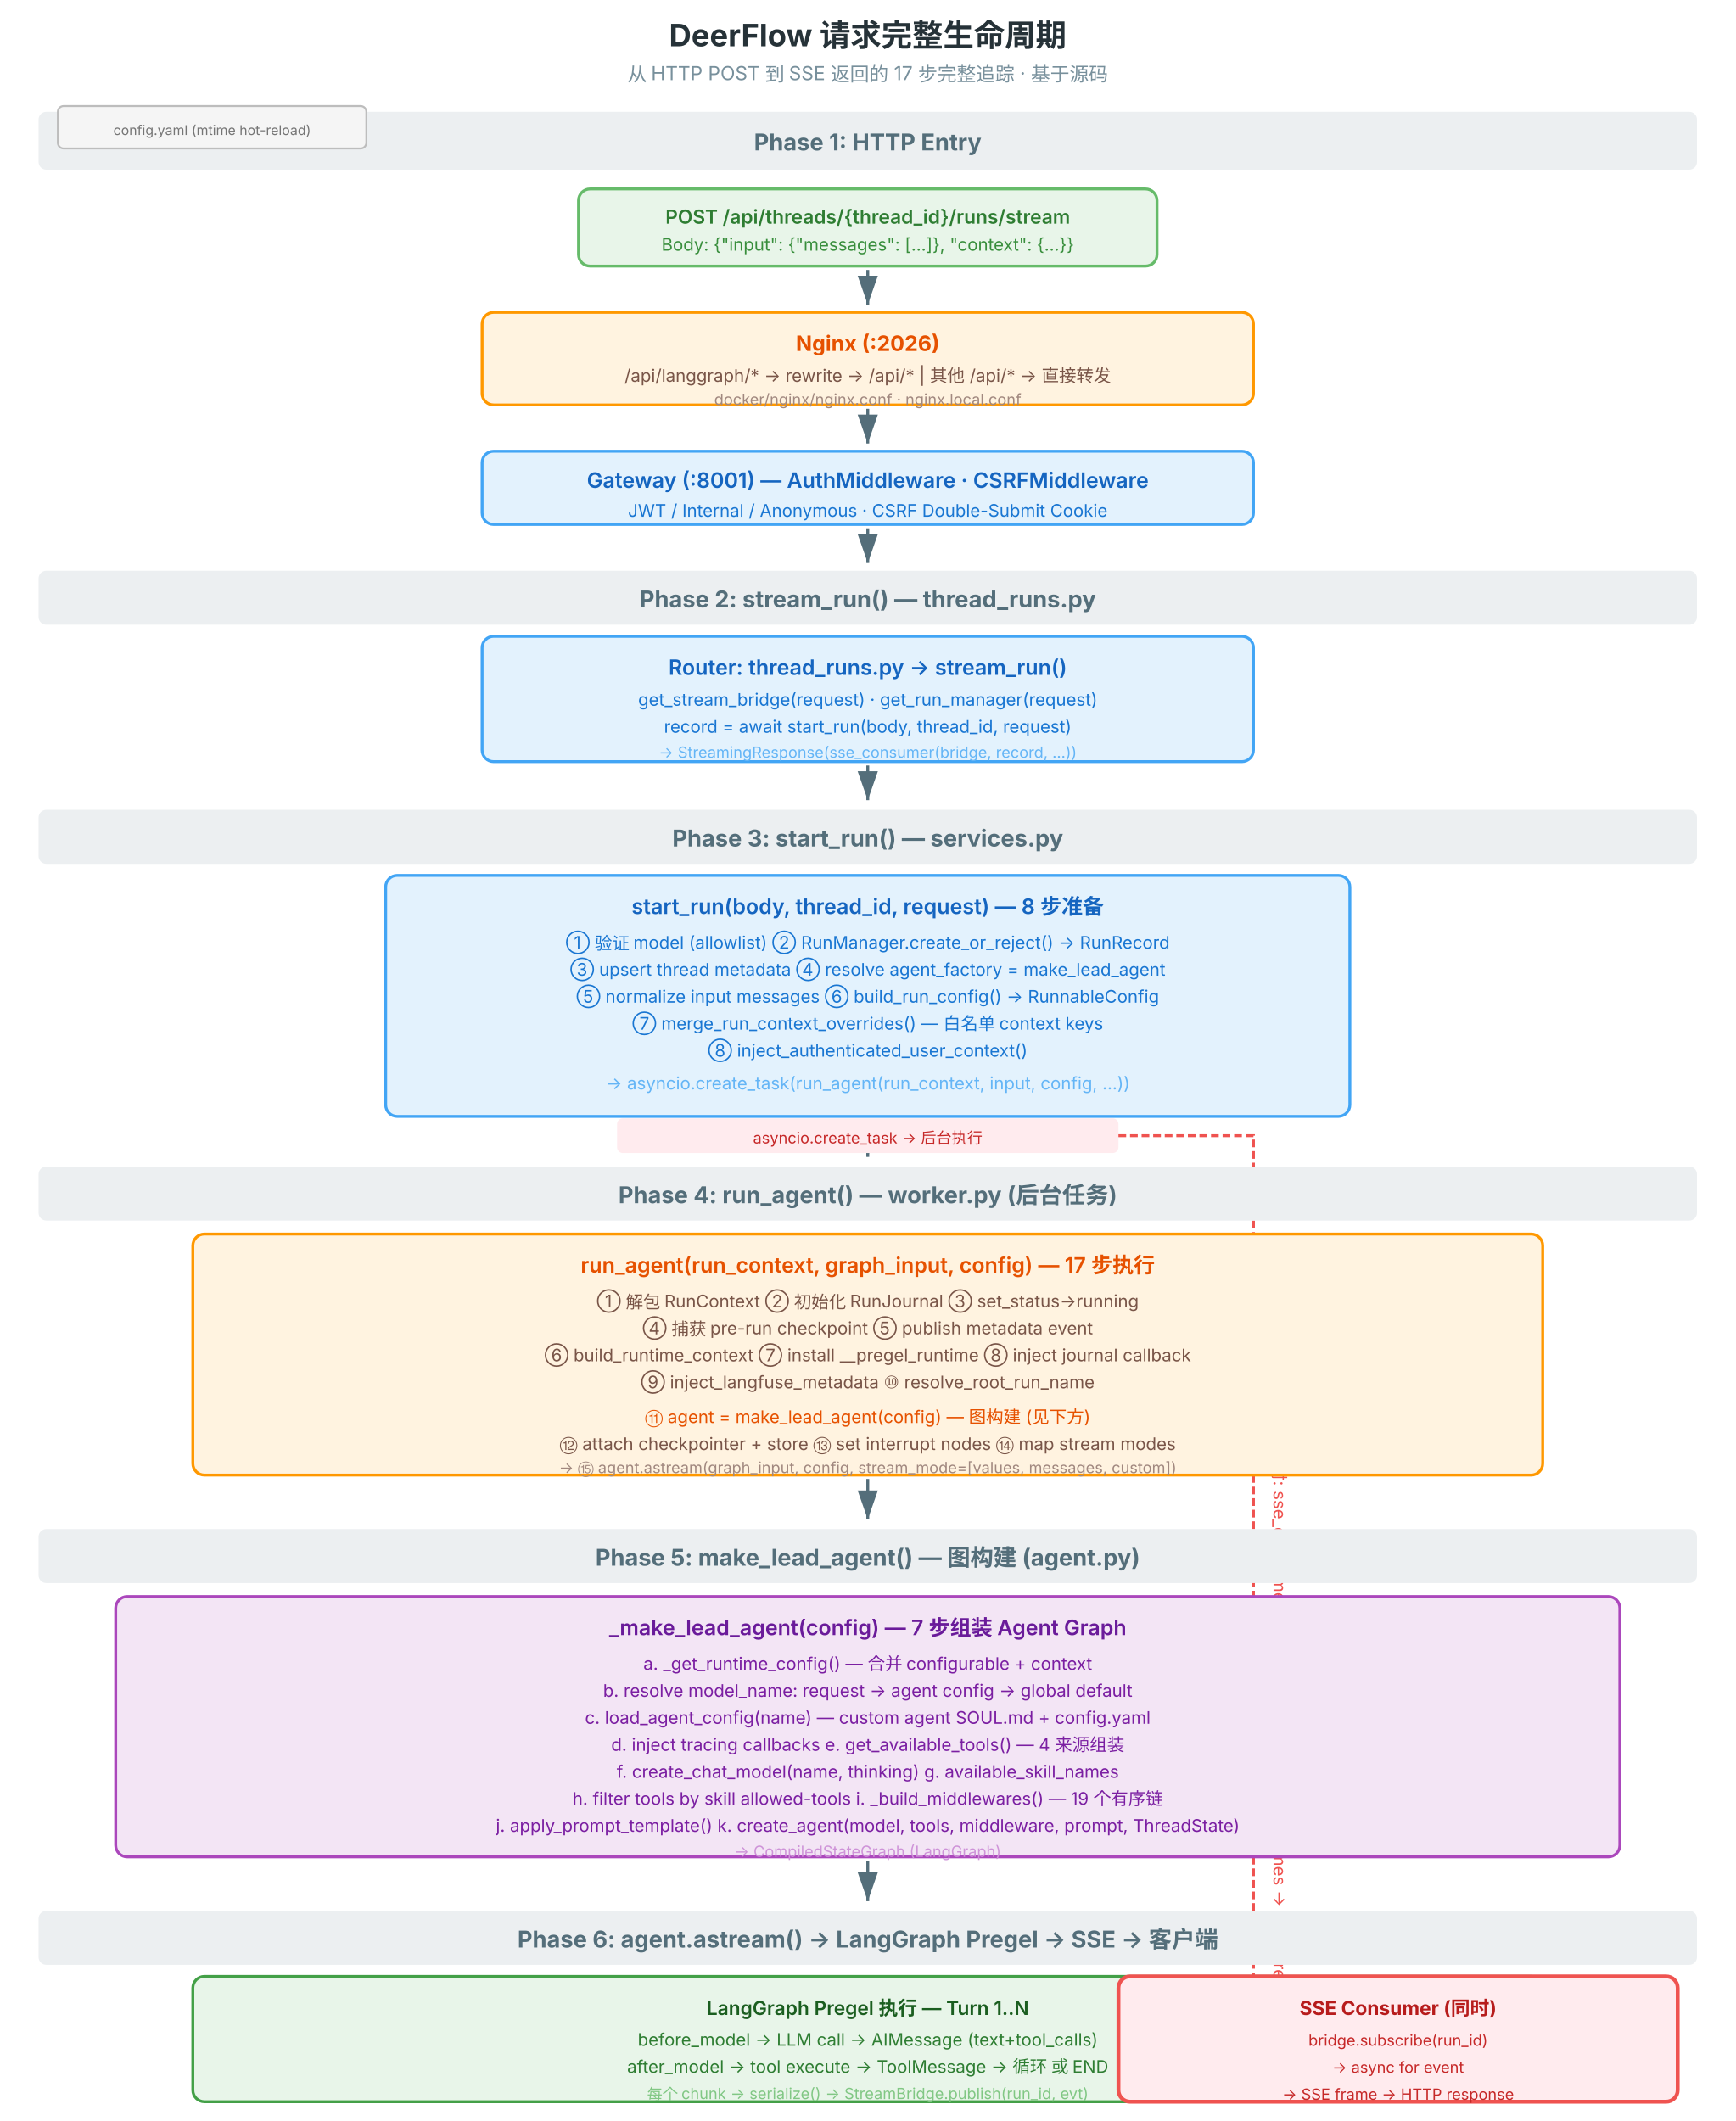
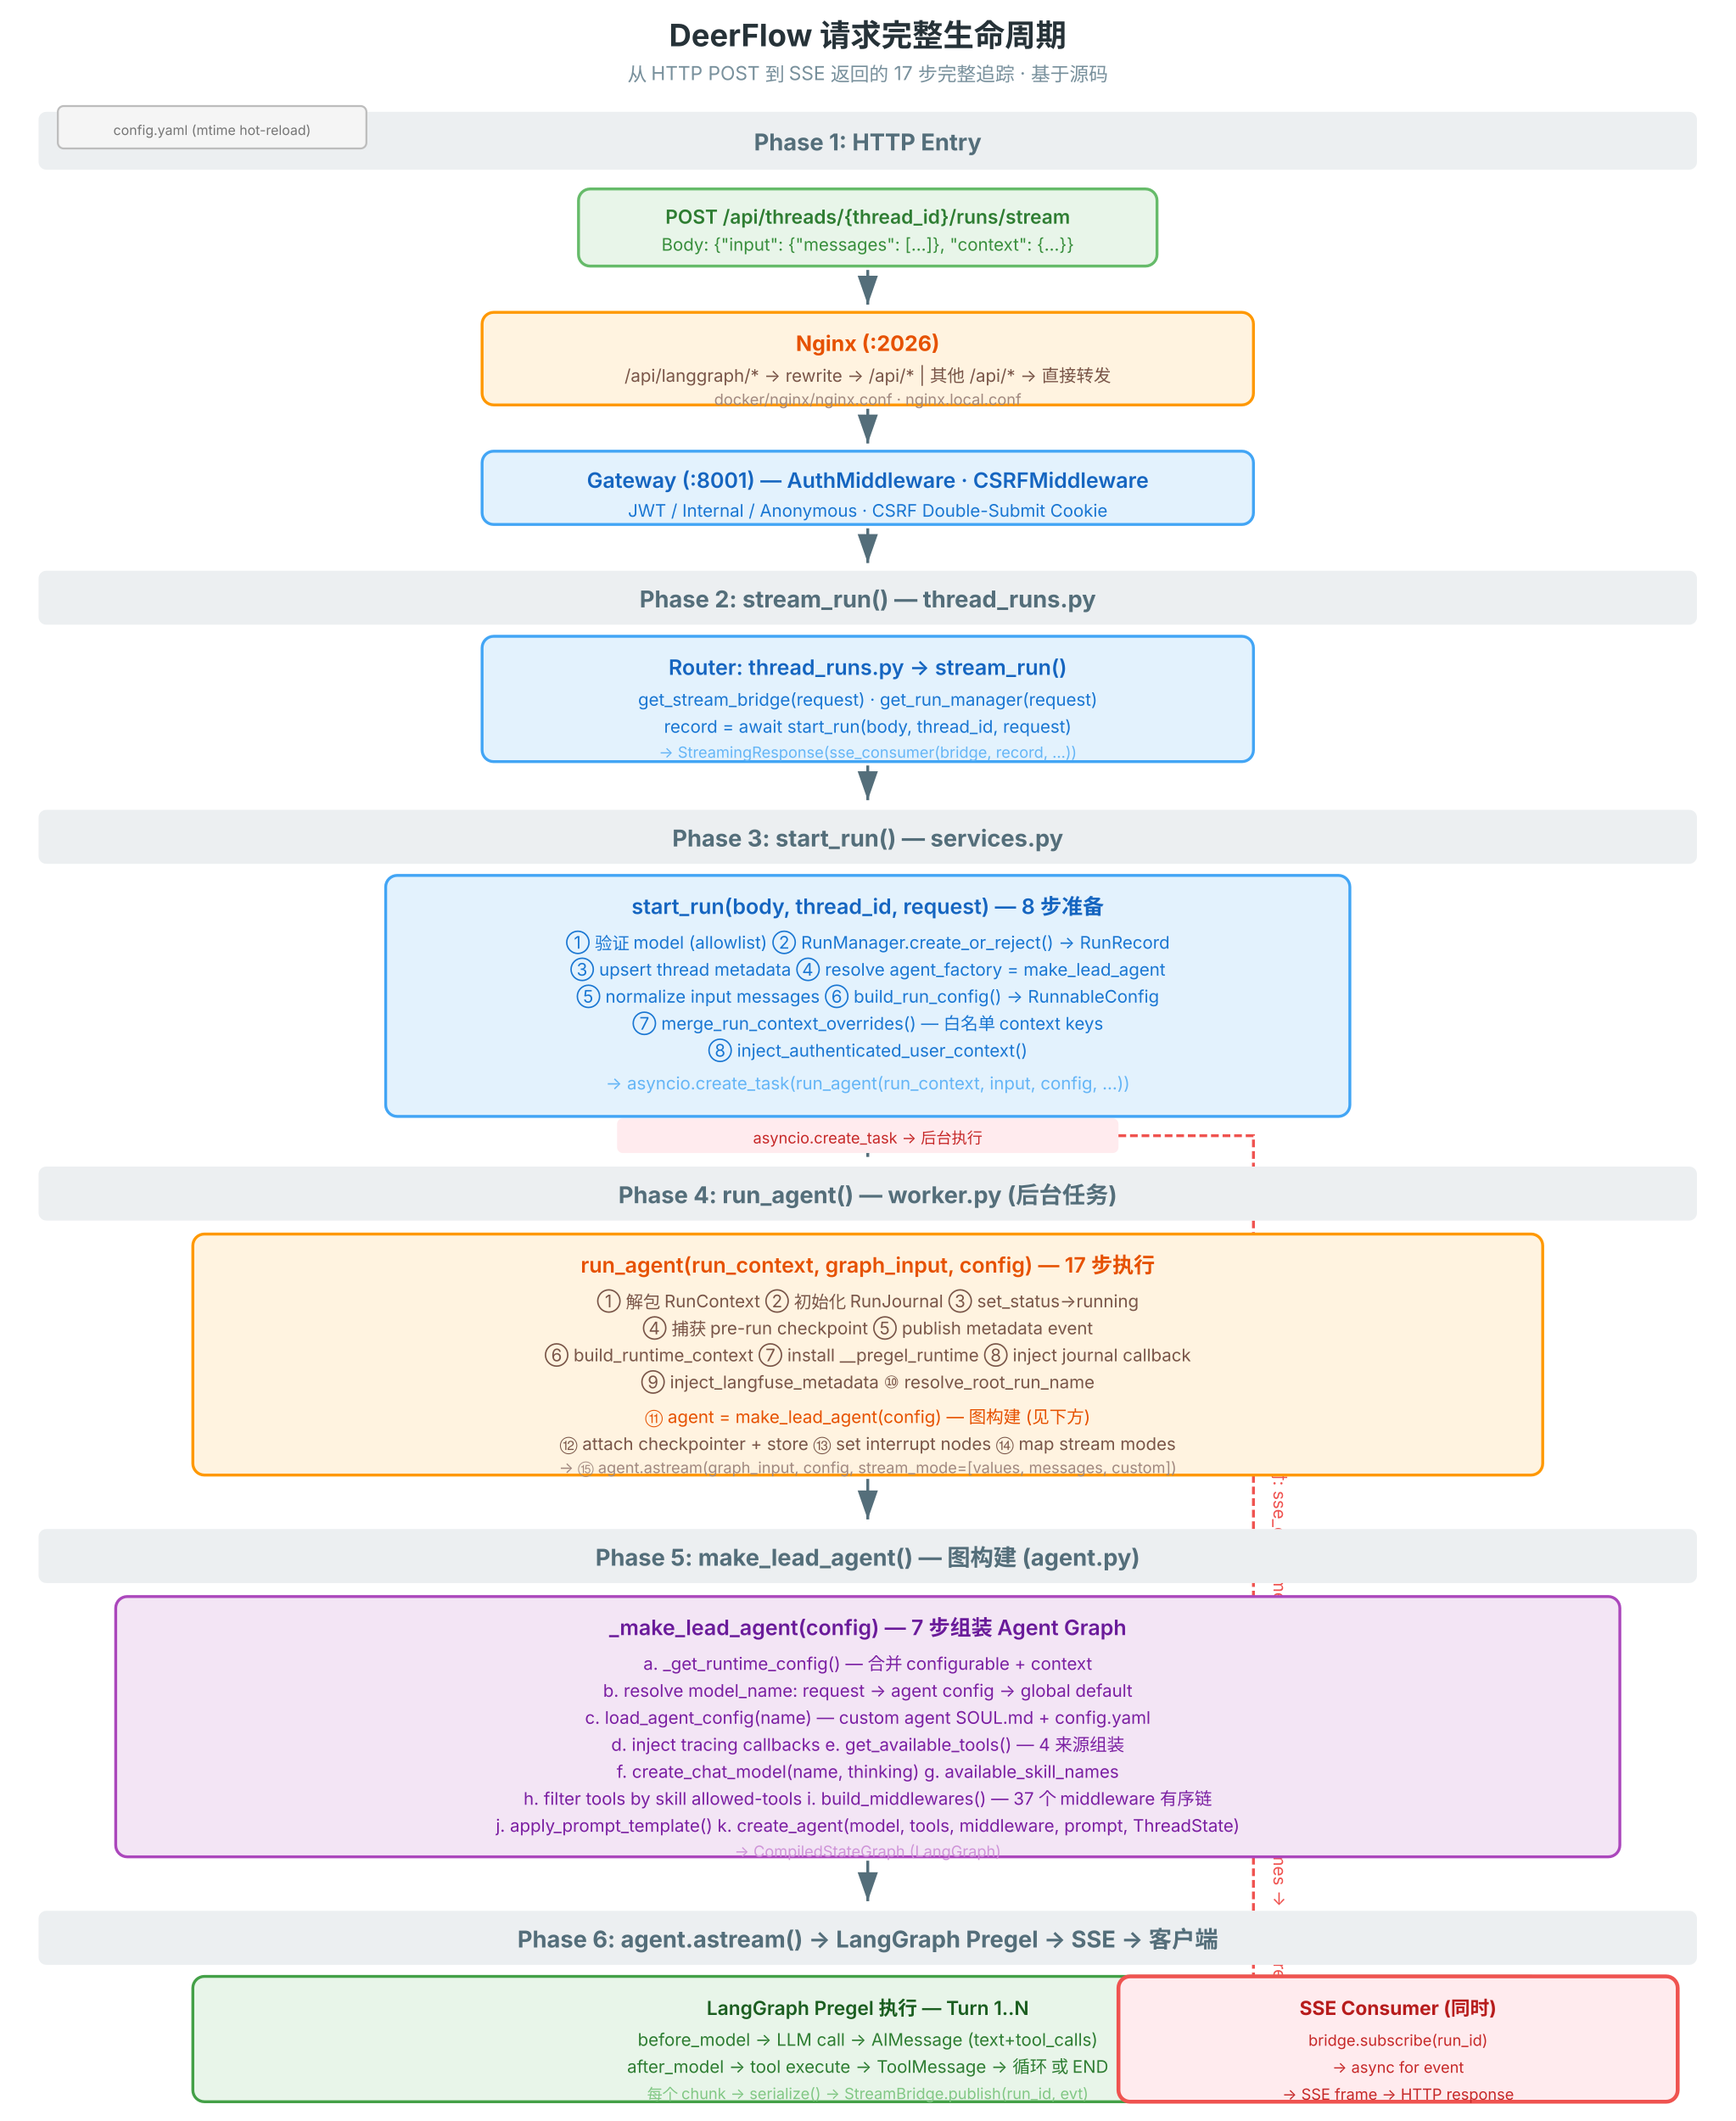
<svg xmlns="http://www.w3.org/2000/svg" viewBox="0 0 900 1100" font-family="system-ui,-apple-system,sans-serif">
  <defs>
    <marker id="arrow" markerWidth="10" markerHeight="7" refX="10" refY="3.5" orient="auto">
      <polygon points="0 0, 10 3.5, 0 7" fill="#546E7A" />
    </marker>
    <marker id="arrow-red" markerWidth="10" markerHeight="7" refX="10" refY="3.5" orient="auto">
      <polygon points="0 0, 10 3.5, 0 7" fill="#EF5350" />
    </marker>
  </defs>
  <text x="450" y="24" text-anchor="middle" font-size="16" font-weight="700" fill="#263238">DeerFlow 请求完整生命周期</text>
  <text x="450" y="42" text-anchor="middle" font-size="10" fill="#78909C">从 HTTP POST 到 SSE 返回的 17 步完整追踪 · 基于源码</text>
  <rect x="20" y="58" width="860" height="30" rx="4" fill="#ECEFF1" />
  <text x="450" y="78" text-anchor="middle" font-size="12" font-weight="700" fill="#546E7A">Phase 1: HTTP Entry</text>
  <rect x="300" y="98" width="300" height="40" rx="6" fill="#E8F5E9" stroke="#66BB6A" stroke-width="1.5" />
  <text x="450" y="116" text-anchor="middle" font-size="10" font-weight="600" fill="#2E7D32">POST /api/threads/{thread_id}/runs/stream</text>
  <text x="450" y="130" text-anchor="middle" font-size="9" fill="#388E3C">Body: {"input": {"messages": [...]}, "context": {...}}</text>
  <line x1="450" y1="140" x2="450" y2="158" stroke="#546E7A" stroke-width="1.5" marker-end="url(#arrow)" />
  <rect x="250" y="162" width="400" height="48" rx="6" fill="#FFF3E0" stroke="#FF9800" stroke-width="1.5" />
  <text x="450" y="182" text-anchor="middle" font-size="11" font-weight="700" fill="#E65100">Nginx (:2026)</text>
  <text x="450" y="198" text-anchor="middle" font-size="9" fill="#795548">/api/langgraph/* → rewrite → /api/* | 其他 /api/* → 直接转发</text>
  <text x="450" y="210" text-anchor="middle" font-size="8" fill="#A1887F">docker/nginx/nginx.conf · nginx.local.conf</text>
  <line x1="450" y1="212" x2="450" y2="230" stroke="#546E7A" stroke-width="1.5" marker-end="url(#arrow)" />
  <rect x="250" y="234" width="400" height="38" rx="6" fill="#E3F2FD" stroke="#42A5F5" stroke-width="1.5" />
  <text x="450" y="253" text-anchor="middle" font-size="11" font-weight="600" fill="#1565C0">Gateway (:8001) — AuthMiddleware · CSRFMiddleware</text>
  <text x="450" y="268" text-anchor="middle" font-size="9" fill="#1976D2">JWT / Internal / Anonymous · CSRF Double-Submit Cookie</text>
  <line x1="450" y1="274" x2="450" y2="292" stroke="#546E7A" stroke-width="1.5" marker-end="url(#arrow)" />
  <rect x="20" y="296" width="860" height="28" rx="4" fill="#ECEFF1" />
  <text x="450" y="315" text-anchor="middle" font-size="12" font-weight="700" fill="#546E7A">Phase 2: stream_run() — thread_runs.py</text>
  <rect x="250" y="330" width="400" height="65" rx="6" fill="#E3F2FD" stroke="#42A5F5" stroke-width="1.5" />
  <text x="450" y="350" text-anchor="middle" font-size="11" font-weight="600" fill="#1565C0">Router: thread_runs.py → stream_run()</text>
  <text x="450" y="366" text-anchor="middle" font-size="9" fill="#1976D2">get_stream_bridge(request) · get_run_manager(request)</text>
  <text x="450" y="380" text-anchor="middle" font-size="9" fill="#1976D2">record = await start_run(body, thread_id, request)</text>
  <text x="450" y="393" text-anchor="middle" font-size="8" fill="#64B5F6">→ StreamingResponse(sse_consumer(bridge, record, ...))</text>
  <line x1="450" y1="397" x2="450" y2="415" stroke="#546E7A" stroke-width="1.5" marker-end="url(#arrow)" />
  <rect x="20" y="420" width="860" height="28" rx="4" fill="#ECEFF1" />
  <text x="450" y="439" text-anchor="middle" font-size="12" font-weight="700" fill="#546E7A">Phase 3: start_run() — services.py</text>
  <rect x="200" y="454" width="500" height="125" rx="6" fill="#E3F2FD" stroke="#42A5F5" stroke-width="1.5" />
  <text x="450" y="474" text-anchor="middle" font-size="11" font-weight="600" fill="#1565C0">start_run(body, thread_id, request) — 8 步准备</text>
  <text x="450" y="492" text-anchor="middle" font-size="9" fill="#1976D2">① 验证 model (allowlist) ② RunManager.create_or_reject() → RunRecord</text>
  <text x="450" y="506" text-anchor="middle" font-size="9" fill="#1976D2">③ upsert thread metadata ④ resolve agent_factory = make_lead_agent</text>
  <text x="450" y="520" text-anchor="middle" font-size="9" fill="#1976D2">⑤ normalize input messages ⑥ build_run_config() → RunnableConfig</text>
  <text x="450" y="534" text-anchor="middle" font-size="9" fill="#1976D2">⑦ merge_run_context_overrides() — 白名单 context keys</text>
  <text x="450" y="548" text-anchor="middle" font-size="9" fill="#1976D2">⑧ inject_authenticated_user_context()</text>
  <text x="450" y="565" text-anchor="middle" font-size="9" fill="#64B5F6">→ asyncio.create_task(run_agent(run_context, input, config, ...))</text>
  <line x1="450" y1="581" x2="450" y2="600" stroke="#546E7A" stroke-width="1.5" marker-end="url(#arrow)" />
  <rect x="320" y="580" width="260" height="18" rx="3" fill="#FFEBEE" />
  <text x="450" y="593" text-anchor="middle" font-size="8" fill="#C62828">asyncio.create_task → 后台执行</text>
  <path d="M 580 589 L 650 589 L 650 1050 L 580 1050" fill="none" stroke="#EF5350" stroke-width="1.5" stroke-dasharray="4,2" />
  <text x="660" y="750" font-size="9" fill="#EF5350" transform="rotate(90,660,750)">同时: sse_consumer 监听 StreamBridge → SSE frames → HTTP response</text>
  <rect x="20" y="605" width="860" height="28" rx="4" fill="#ECEFF1" />
  <text x="450" y="624" text-anchor="middle" font-size="12" font-weight="700" fill="#546E7A">Phase 4: run_agent() — worker.py (后台任务)</text>
  <rect x="100" y="640" width="700" height="125" rx="6" fill="#FFF3E0" stroke="#FF9800" stroke-width="1.5" />
  <text x="450" y="660" text-anchor="middle" font-size="11" font-weight="600" fill="#E65100">run_agent(run_context, graph_input, config) — 17 步执行</text>
  <text x="450" y="678" text-anchor="middle" font-size="9" fill="#795548">① 解包 RunContext ② 初始化 RunJournal ③ set_status→running</text>
  <text x="450" y="692" text-anchor="middle" font-size="9" fill="#795548">④ 捕获 pre-run checkpoint ⑤ publish metadata event</text>
  <text x="450" y="706" text-anchor="middle" font-size="9" fill="#795548">⑥ build_runtime_context ⑦ install __pregel_runtime ⑧ inject journal callback</text>
  <text x="450" y="720" text-anchor="middle" font-size="9" fill="#795548">⑨ inject_langfuse_metadata ⑩ resolve_root_run_name</text>
  <text x="450" y="738" text-anchor="middle" font-size="9" fill="#E65100">⑪ agent = make_lead_agent(config) — 图构建 (见下方)</text>
  <text x="450" y="752" text-anchor="middle" font-size="9" fill="#795548">⑫ attach checkpointer + store ⑬ set interrupt nodes ⑭ map stream modes</text>
  <text x="450" y="764" text-anchor="middle" font-size="8" fill="#A1887F">→ ⑮ agent.astream(graph_input, config, stream_mode=[values, messages, custom])</text>
  <line x1="450" y1="767" x2="450" y2="788" stroke="#546E7A" stroke-width="1.5" marker-end="url(#arrow)" />
  <rect x="20" y="793" width="860" height="28" rx="4" fill="#ECEFF1" />
  <text x="450" y="812" text-anchor="middle" font-size="12" font-weight="700" fill="#546E7A">Phase 5: make_lead_agent() — 图构建 (agent.py)</text>
  <rect x="60" y="828" width="780" height="135" rx="6" fill="#F3E5F5" stroke="#AB47BC" stroke-width="1.5" />
  <text x="450" y="848" text-anchor="middle" font-size="11" font-weight="600" fill="#6A1B9A">_make_lead_agent(config) — 7 步组装 Agent Graph</text>
  <text x="450" y="866" text-anchor="middle" font-size="9" fill="#7B1FA2">a. _get_runtime_config() — 合并 configurable + context</text>
  <text x="450" y="880" text-anchor="middle" font-size="9" fill="#7B1FA2">b. resolve model_name: request → agent config → global default</text>
  <text x="450" y="894" text-anchor="middle" font-size="9" fill="#7B1FA2">c. load_agent_config(name) — custom agent SOUL.md + config.yaml</text>
  <text x="450" y="908" text-anchor="middle" font-size="9" fill="#7B1FA2">d. inject tracing callbacks e. get_available_tools() — 4 来源组装</text>
  <text x="450" y="922" text-anchor="middle" font-size="9" fill="#7B1FA2">f. create_chat_model(name, thinking) g. available_skill_names</text>
-   <text x="450" y="936" text-anchor="middle" font-size="9" fill="#7B1FA2">h. filter tools by skill allowed-tools i. _build_middlewares() — 19 个有序链</text>
+   <text x="450" y="936" text-anchor="middle" font-size="9" fill="#7B1FA2">h. filter tools by skill allowed-tools i. build_middlewares() — 37 个 middleware 有序链</text>
  <text x="450" y="950" text-anchor="middle" font-size="9" fill="#7B1FA2">j. apply_prompt_template() k. create_agent(model, tools, middleware, prompt, ThreadState)</text>
  <text x="450" y="963" text-anchor="middle" font-size="8" fill="#CE93D8">→ CompiledStateGraph (LangGraph)</text>
  <line x1="450" y1="965" x2="450" y2="986" stroke="#546E7A" stroke-width="1.5" marker-end="url(#arrow)" />
  <rect x="20" y="991" width="860" height="28" rx="4" fill="#ECEFF1" />
  <text x="450" y="1010" text-anchor="middle" font-size="12" font-weight="700" fill="#546E7A">Phase 6: agent.astream() → LangGraph Pregel → SSE → 客户端</text>
  <rect x="100" y="1025" width="700" height="65" rx="6" fill="#E8F5E9" stroke="#43A047" stroke-width="1.5" />
  <text x="450" y="1045" text-anchor="middle" font-size="10" font-weight="600" fill="#1B5E20">LangGraph Pregel 执行 — Turn 1..N</text>
  <text x="450" y="1061" text-anchor="middle" font-size="9" fill="#2E7D32">before_model → LLM call → AIMessage (text+tool_calls)</text>
  <text x="450" y="1075" text-anchor="middle" font-size="9" fill="#2E7D32">after_model → tool execute → ToolMessage → 循环 或 END</text>
  <text x="450" y="1089" text-anchor="middle" font-size="8" fill="#81C784">每个 chunk → serialize() → StreamBridge.publish(run_id, evt)</text>
  <rect x="580" y="1025" width="290" height="65" rx="6" fill="#FFEBEE" stroke="#EF5350" stroke-width="2" />
  <text x="725" y="1045" text-anchor="middle" font-size="10" font-weight="700" fill="#B71C1C">SSE Consumer (同时)</text>
  <text x="725" y="1061" text-anchor="middle" font-size="8" fill="#C62828">bridge.subscribe(run_id)</text>
  <text x="725" y="1075" text-anchor="middle" font-size="8" fill="#C62828">→ async for event</text>
  <text x="725" y="1089" text-anchor="middle" font-size="8" fill="#C62828">→ SSE frame → HTTP response</text>
  <rect x="30" y="55" width="160" height="22" rx="3" fill="#F5F5F5" stroke="#BDBDBD" />
  <text x="110" y="70" text-anchor="middle" font-size="7" fill="#757575">config.yaml (mtime hot-reload)</text>
</svg>
